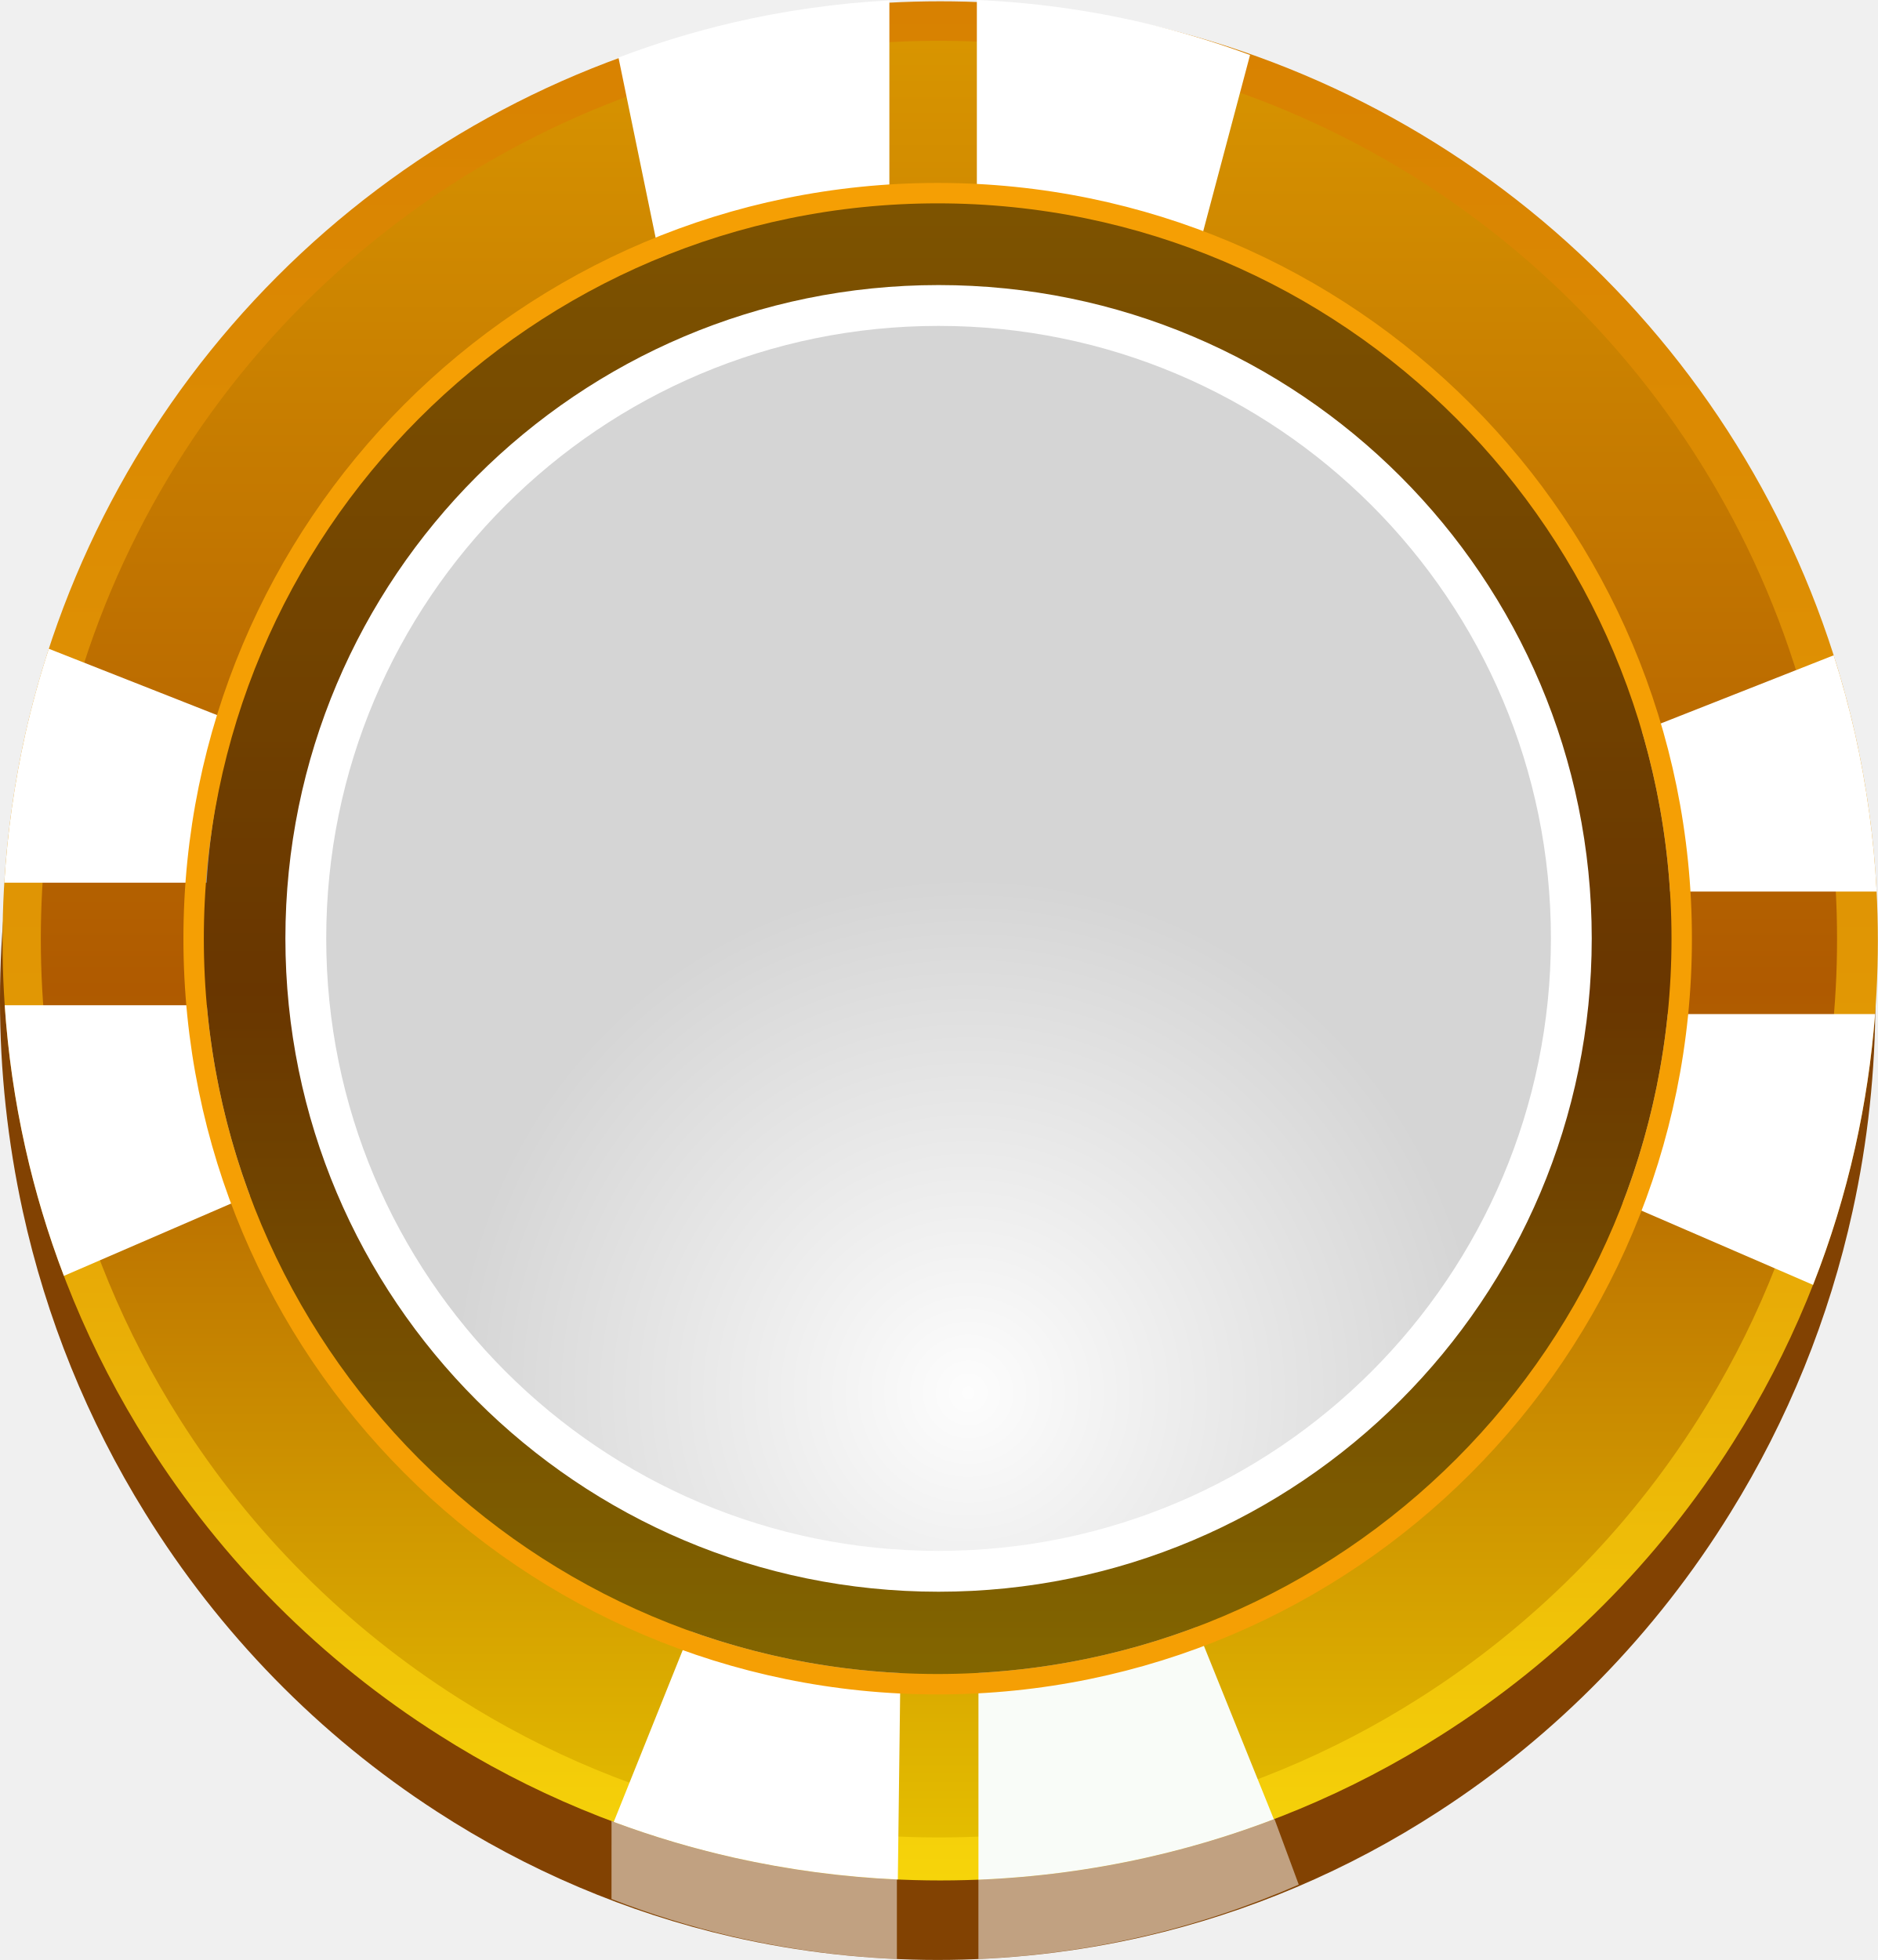
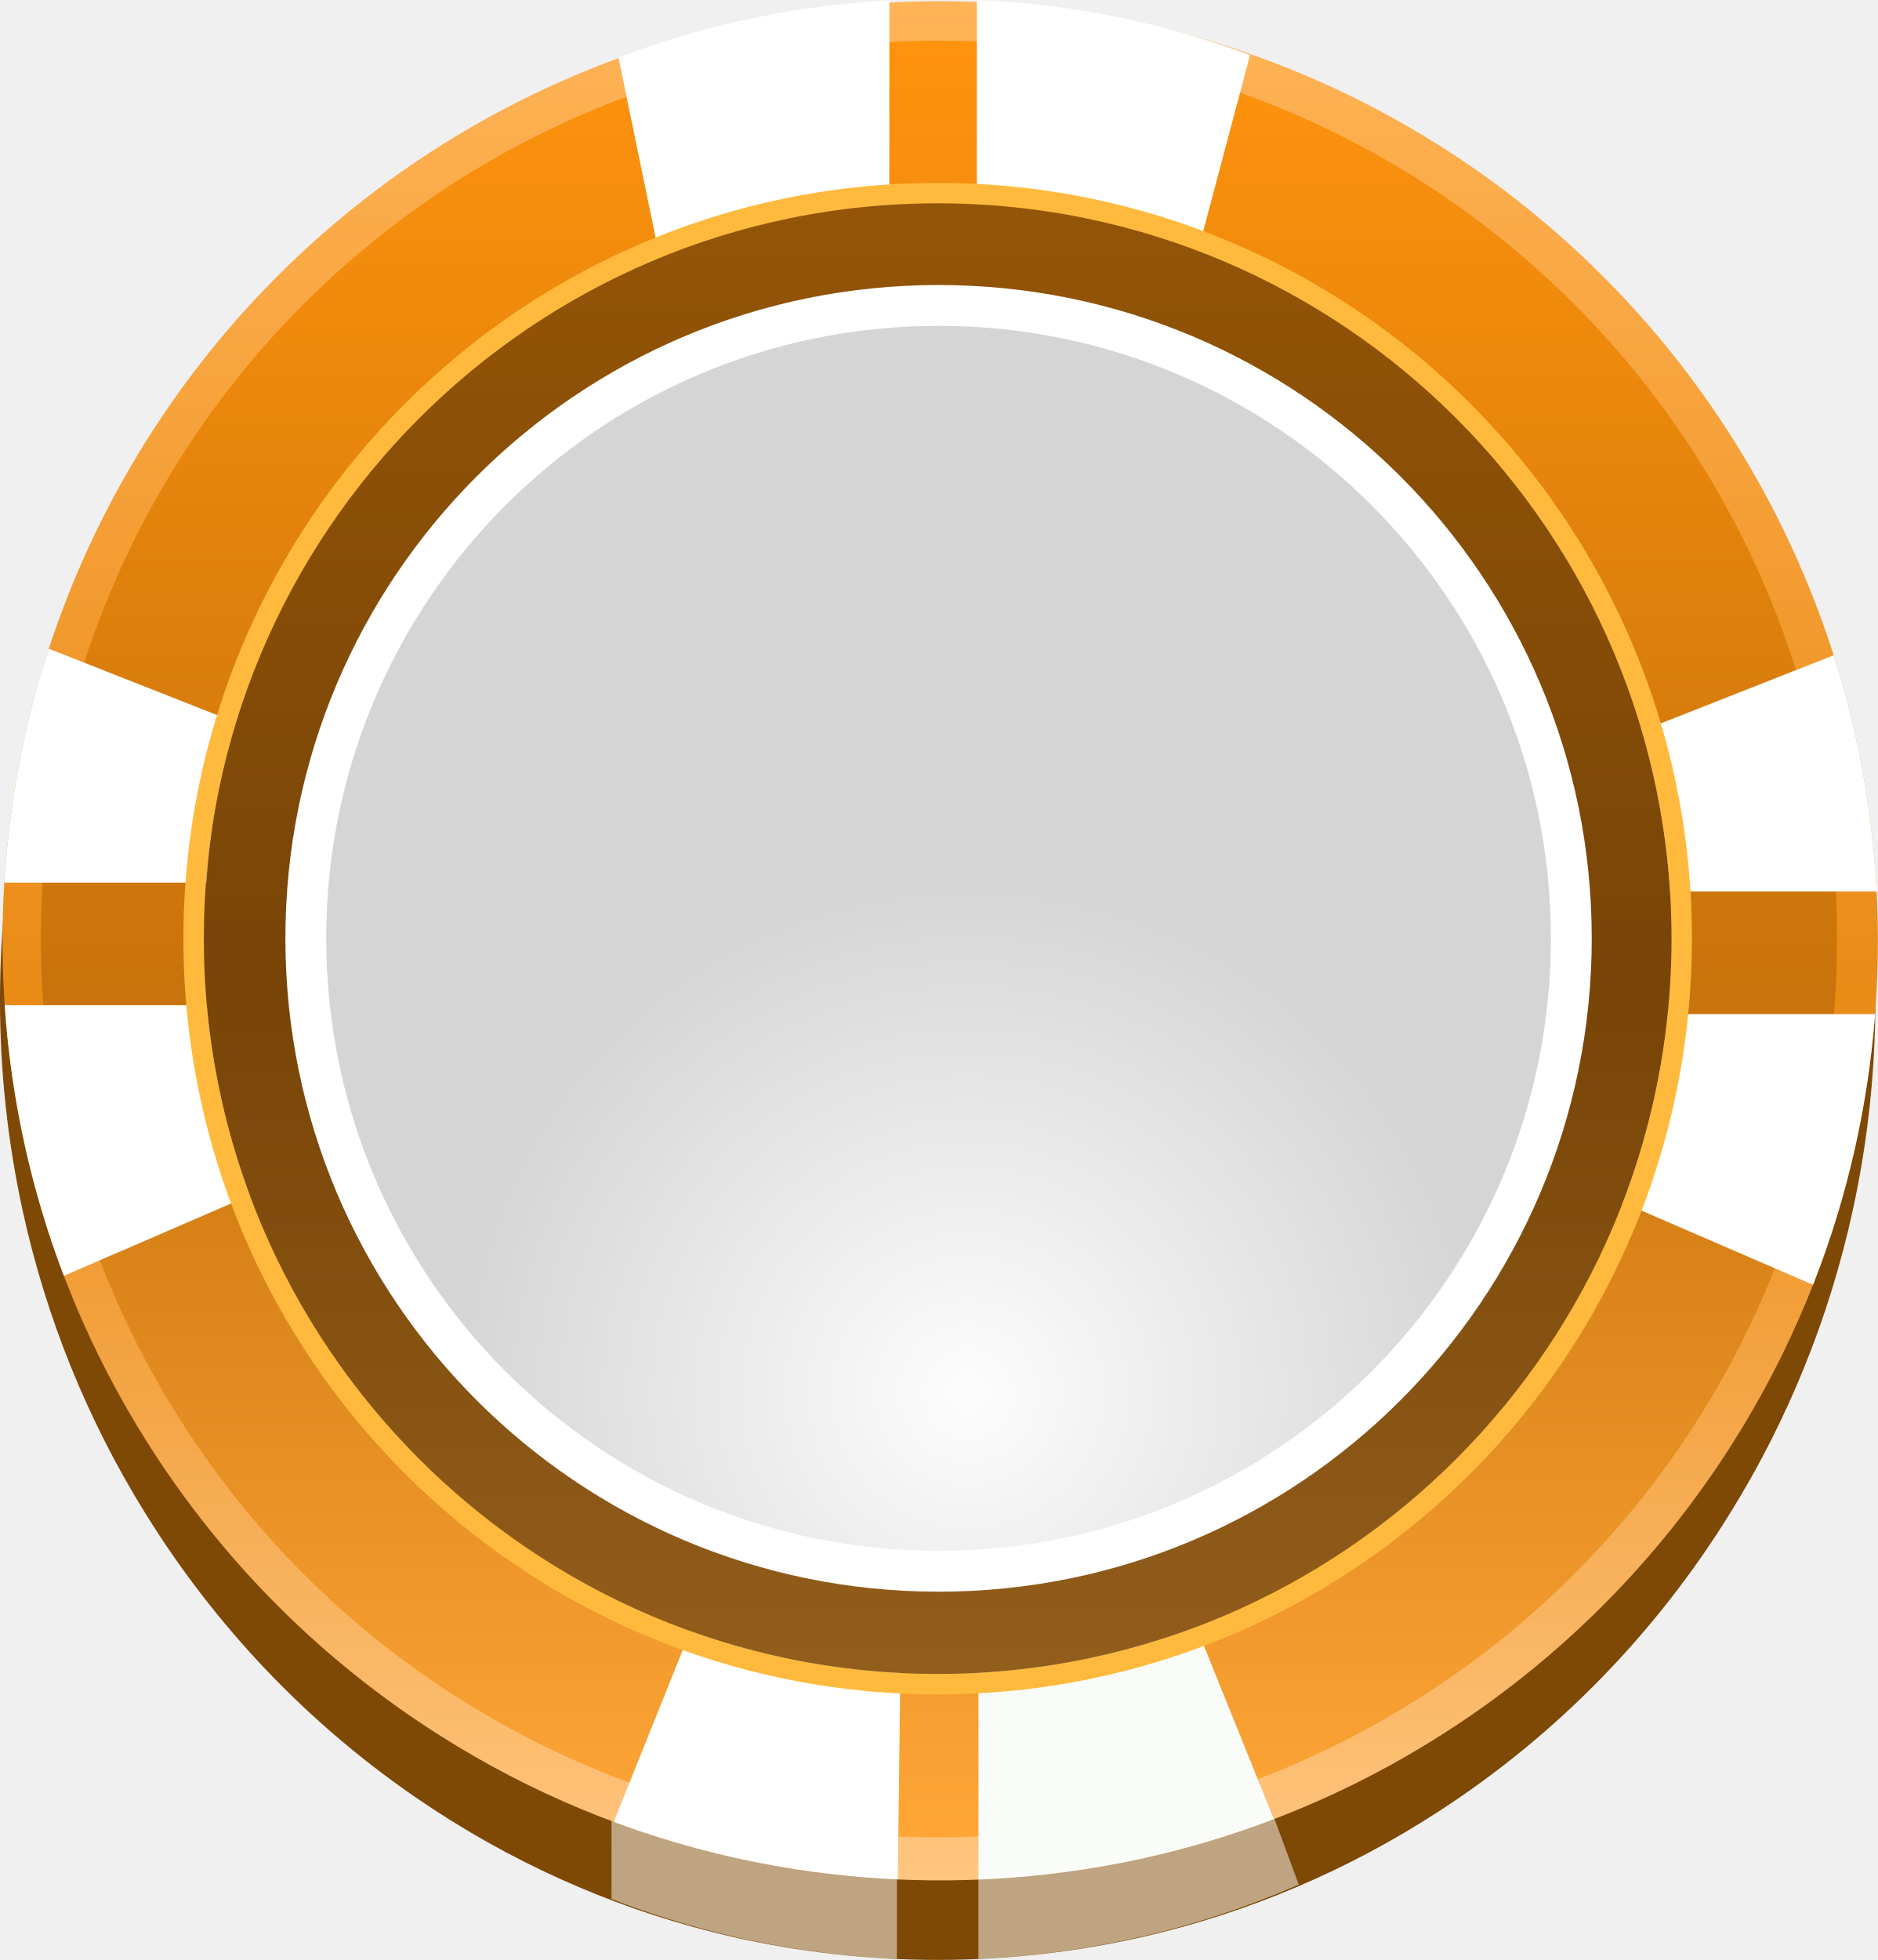
<svg xmlns="http://www.w3.org/2000/svg" width="46" height="48" viewBox="0 0 46 48" fill="none">
-   <path d="M45.938 24.489C45.94 26.228 45.753 27.962 45.381 29.659C44.807 32.282 43.793 34.782 42.385 37.05C40.563 39.999 38.123 42.497 35.242 44.362C33.026 45.803 30.583 46.841 28.021 47.429C24.694 48.189 21.244 48.189 17.918 47.429C15.356 46.841 12.913 45.803 10.697 44.362C7.816 42.497 5.376 39.999 3.553 37.05C2.145 34.782 1.131 32.282 0.557 29.659C-0.186 26.253 -0.186 22.721 0.557 19.315C1.516 14.978 3.656 11.007 6.728 7.863C9.801 4.719 13.68 2.53 17.918 1.549C21.244 0.789 24.694 0.789 28.021 1.549C32.258 2.531 36.137 4.72 39.209 7.864C42.281 11.008 44.421 14.978 45.381 19.315C45.753 21.013 45.94 22.748 45.938 24.489Z" fill="#824202" />
-   <path d="M46 23.042C46.001 24.744 45.814 26.441 45.443 28.102C44.869 30.669 43.855 33.116 42.447 35.336C40.624 38.222 38.184 40.667 35.303 42.492C33.087 43.903 30.644 44.918 28.082 45.493C24.756 46.238 21.306 46.238 17.979 45.493C15.418 44.918 12.974 43.903 10.758 42.492C7.877 40.667 5.437 38.222 3.615 35.336C2.207 33.116 1.193 30.669 0.619 28.102C-0.124 24.768 -0.124 21.311 0.619 17.978C1.578 13.733 3.717 9.847 6.79 6.77C9.862 3.692 13.742 1.55 17.979 0.59C21.306 -0.154 24.756 -0.154 28.082 0.59C32.319 1.551 36.198 3.694 39.271 6.771C42.343 9.848 44.483 13.733 45.443 17.978C45.815 19.64 46.001 21.338 46 23.042Z" fill="url(#paint0_linear_10072_15276)" />
-   <path d="M45 22.999C45.001 24.627 44.822 26.249 44.466 27.837C43.916 30.291 42.945 32.631 41.597 34.754C39.851 37.513 37.514 39.85 34.755 41.596C32.632 42.944 30.292 43.915 27.838 44.465C24.652 45.177 21.348 45.177 18.162 44.465C15.708 43.915 13.368 42.944 11.245 41.596C8.486 39.85 6.149 37.513 4.403 34.754C3.055 32.631 2.084 30.291 1.534 27.837C0.822 24.65 0.822 21.345 1.534 18.157C2.452 14.099 4.502 10.383 7.444 7.441C10.387 4.499 14.103 2.45 18.162 1.533C21.348 0.821 24.652 0.821 27.838 1.533C31.896 2.451 35.612 4.5 38.554 7.442C41.497 10.384 43.547 14.099 44.466 18.157C44.822 19.747 45.001 21.37 45 22.999Z" fill="url(#paint1_linear_10072_15276)" />
-   <path fill-rule="evenodd" clip-rule="evenodd" d="M23.967 46.032V47.976C25.328 47.915 26.684 47.728 28.02 47.416C29.32 47.112 30.59 46.689 31.814 46.154L31.219 44.547C30.199 44.937 29.151 45.253 28.082 45.493C26.725 45.797 25.348 45.977 23.967 46.032Z" fill="white" fill-opacity="0.5" />
-   <path fill-rule="evenodd" clip-rule="evenodd" d="M14.98 44.599L14.979 46.507C15.937 46.878 16.918 47.182 17.918 47.417C19.254 47.728 20.61 47.915 21.97 47.977V46.027C20.631 45.966 19.296 45.788 17.979 45.493C16.958 45.264 15.956 44.965 14.98 44.599Z" fill="white" fill-opacity="0.5" />
-   <path fill-rule="evenodd" clip-rule="evenodd" d="M44.918 16.048C45.12 16.682 45.295 17.325 45.443 17.977C45.727 19.247 45.903 20.537 45.97 21.834H40.909C40.823 20.476 40.587 19.16 40.218 17.9L44.918 16.048Z" fill="white" />
-   <path fill-rule="evenodd" clip-rule="evenodd" d="M39.753 29.451C40.312 27.994 40.688 26.446 40.852 24.835H45.932C45.847 25.933 45.684 27.025 45.443 28.102C45.186 29.25 44.841 30.375 44.412 31.466L39.753 29.451Z" fill="white" />
-   <path fill-rule="evenodd" clip-rule="evenodd" d="M23.929 -0.001C25.302 0.059 26.672 0.246 28.02 0.561C28.904 0.77 29.773 1.033 30.621 1.347L29.352 6.12C27.653 5.363 25.83 4.899 23.929 4.782V-0.001Z" fill="white" />
-   <path fill-rule="evenodd" clip-rule="evenodd" d="M21.786 0.01V4.797C19.807 4.948 17.915 5.474 16.162 6.316L15.15 1.409C16.052 1.067 16.976 0.783 17.918 0.561C19.194 0.263 20.488 0.079 21.786 0.01Z" fill="white" />
-   <path fill-rule="evenodd" clip-rule="evenodd" d="M5.066 24.618C5.212 26.243 5.572 27.805 6.12 29.276L1.565 31.246C1.175 30.224 0.858 29.174 0.619 28.102C0.362 26.952 0.195 25.788 0.115 24.618H5.066Z" fill="white" />
-   <path fill-rule="evenodd" clip-rule="evenodd" d="M0.105 21.617C0.18 20.396 0.351 19.179 0.619 17.978C0.779 17.27 0.971 16.573 1.195 15.888L5.751 17.683C5.382 18.943 5.146 20.26 5.06 21.617H0.105Z" fill="white" />
-   <path fill-rule="evenodd" clip-rule="evenodd" d="M23.968 40.969C25.837 40.866 27.631 40.477 29.305 39.846L31.204 44.553C30.189 44.94 29.146 45.255 28.082 45.493C26.726 45.797 25.349 45.977 23.968 46.033V40.969Z" fill="#F9FCF8" />
-   <path fill-rule="evenodd" clip-rule="evenodd" d="M16.91 39.947C18.53 40.528 20.258 40.883 22.056 40.973L21.993 46.028C20.646 45.968 19.303 45.789 17.98 45.493C16.977 45.268 15.993 44.976 15.034 44.619L16.91 39.947Z" fill="white" />
-   <path d="M22.969 41.246C33.036 41.246 41.195 33.071 41.195 22.988C41.195 12.905 33.036 4.73 22.969 4.73C12.903 4.73 4.743 12.905 4.743 22.988C4.743 33.071 12.903 41.246 22.969 41.246Z" fill="black" fill-opacity="0.4" stroke="#F59F04" stroke-width="0.5" />
-   <path d="M38.491 22.981C38.491 31.542 31.551 38.481 22.991 38.481C14.43 38.481 7.491 31.542 7.491 22.981C7.491 14.421 14.43 7.481 22.991 7.481C31.551 7.481 38.491 14.421 38.491 22.981Z" fill="url(#paint2_radial_10072_15276)" stroke="white" />
+   <path d="M45.938 24.488C45.94 26.227 45.753 27.961 45.381 29.658C44.807 32.28 43.793 34.781 42.385 37.049C40.563 39.998 38.123 42.496 35.242 44.361C33.026 45.802 30.583 46.84 28.021 47.428C24.694 48.188 21.244 48.188 17.918 47.428C15.356 46.84 12.913 45.802 10.697 44.361C7.816 42.496 5.376 39.998 3.553 37.049C2.145 34.781 1.131 32.28 0.557 29.658C-0.186 26.252 -0.186 22.72 0.557 19.314C1.516 14.976 3.656 11.006 6.728 7.862C9.801 4.718 13.68 2.529 17.918 1.548C21.244 0.787 24.694 0.787 28.021 1.548C32.258 2.53 36.137 4.719 39.209 7.863C42.281 11.007 44.421 14.977 45.381 19.314C45.753 21.012 45.94 22.747 45.938 24.488Z" fill="#7E4805" />
+   <path d="M46 23.041C46.001 24.743 45.814 26.44 45.443 28.101C44.869 30.667 43.855 33.115 42.447 35.335C40.624 38.221 38.184 40.665 35.303 42.491C33.087 43.901 30.644 44.917 28.082 45.492C24.756 46.236 21.306 46.236 17.979 45.492C15.417 44.917 12.974 43.901 10.758 42.491C7.877 40.665 5.437 38.221 3.615 35.335C2.207 33.115 1.193 30.667 0.619 28.101C-0.124 24.767 -0.124 21.31 0.619 17.976C1.578 13.732 3.717 9.846 6.79 6.768C9.862 3.691 13.742 1.549 17.979 0.589C21.306 -0.156 24.756 -0.156 28.082 0.589C32.319 1.55 36.198 3.693 39.27 6.77C42.343 9.847 44.483 13.732 45.443 17.976C45.815 19.639 46.001 21.337 46 23.041Z" fill="url(#paint0_linear_10187_103599)" />
+   <path d="M45 22.998C45.001 24.625 44.822 26.248 44.466 27.836C43.916 30.29 42.945 32.63 41.597 34.752C39.851 37.512 37.514 39.849 34.755 41.594C32.632 42.943 30.292 43.914 27.838 44.464C24.652 45.176 21.348 45.176 18.162 44.464C15.708 43.914 13.368 42.943 11.245 41.594C8.486 39.849 6.149 37.512 4.403 34.752C3.055 32.63 2.084 30.29 1.534 27.836C0.822 24.649 0.822 21.343 1.534 18.156C2.452 14.097 4.502 10.382 7.444 7.44C10.387 4.498 14.103 2.449 18.162 1.531C21.348 0.82 24.652 0.82 27.838 1.531C31.896 2.45 35.612 4.499 38.554 7.441C41.497 10.383 43.547 14.098 44.466 18.156C44.822 19.745 45.001 21.369 45 22.998Z" fill="url(#paint1_linear_10187_103599)" />
+   <path fill-rule="evenodd" clip-rule="evenodd" d="M23.967 46.031V47.975C25.328 47.914 26.684 47.727 28.02 47.415C29.32 47.111 30.59 46.688 31.814 46.153L31.219 44.545C30.199 44.935 29.151 45.252 28.082 45.492C26.725 45.796 25.348 45.975 23.967 46.031Z" fill="white" fill-opacity="0.5" />
+   <path fill-rule="evenodd" clip-rule="evenodd" d="M14.98 44.597L14.979 46.506C15.937 46.877 16.918 47.181 17.918 47.415C19.254 47.727 20.61 47.914 21.97 47.975V46.026C20.631 45.965 19.296 45.787 17.979 45.492C16.958 45.263 15.956 44.964 14.98 44.597Z" fill="white" fill-opacity="0.5" />
+   <path fill-rule="evenodd" clip-rule="evenodd" d="M44.918 16.047C45.12 16.68 45.296 17.324 45.443 17.976C45.727 19.245 45.903 20.535 45.97 21.833H40.909C40.823 20.475 40.587 19.158 40.218 17.899L44.918 16.047Z" fill="white" />
+   <path fill-rule="evenodd" clip-rule="evenodd" d="M39.753 29.45C40.313 27.993 40.688 26.445 40.852 24.834H45.932C45.847 25.932 45.684 27.024 45.443 28.101C45.186 29.249 44.841 30.374 44.412 31.465L39.753 29.45Z" fill="white" />
+   <path fill-rule="evenodd" clip-rule="evenodd" d="M23.929 -0.002C25.302 0.057 26.671 0.245 28.02 0.559C28.904 0.769 29.773 1.031 30.621 1.346L29.352 6.119C27.653 5.361 25.83 4.898 23.929 4.78V-0.002Z" fill="white" />
+   <path fill-rule="evenodd" clip-rule="evenodd" d="M21.785 0.009V4.796C19.806 4.947 17.915 5.473 16.162 6.315L15.15 1.407C16.052 1.066 16.976 0.782 17.918 0.559C19.194 0.262 20.487 0.078 21.785 0.009Z" fill="white" />
+   <path fill-rule="evenodd" clip-rule="evenodd" d="M5.066 24.617C5.211 26.241 5.572 27.804 6.12 29.275L1.564 31.245C1.175 30.223 0.858 29.172 0.619 28.101C0.362 26.951 0.194 25.786 0.115 24.617H5.066Z" fill="white" />
+   <path fill-rule="evenodd" clip-rule="evenodd" d="M0.105 21.616C0.18 20.395 0.351 19.177 0.619 17.976C0.778 17.269 0.971 16.572 1.195 15.887L5.751 17.682C5.382 18.942 5.146 20.258 5.06 21.616H0.105Z" fill="white" />
+   <path fill-rule="evenodd" clip-rule="evenodd" d="M23.968 40.967C25.837 40.865 27.631 40.476 29.305 39.844L31.204 44.551C30.189 44.939 29.146 45.253 28.082 45.492C26.726 45.796 25.349 45.975 23.968 46.031V40.967Z" fill="#F9FCF8" />
+   <path fill-rule="evenodd" clip-rule="evenodd" d="M16.91 39.946C18.53 40.527 20.258 40.882 22.055 40.972L21.992 46.027C20.646 45.966 19.303 45.788 17.98 45.492C16.977 45.267 15.993 44.975 15.034 44.617L16.91 39.946Z" fill="white" />
+   <path d="M22.969 41.245C33.036 41.245 41.195 33.07 41.195 22.987C41.195 12.904 33.036 4.729 22.969 4.729C12.903 4.729 4.743 12.904 4.743 22.987C4.743 33.07 12.903 41.245 22.969 41.245Z" fill="black" fill-opacity="0.4" stroke="#FFBA3D" stroke-width="0.5" />
+   <path d="M38.491 22.98C38.491 31.54 31.551 38.48 22.991 38.48C14.43 38.48 7.491 31.54 7.491 22.98C7.491 14.42 14.43 7.48 22.991 7.48C31.551 7.48 38.491 14.42 38.491 22.98Z" fill="url(#paint2_radial_10187_103599)" stroke="white" />
  <defs>
-     <linearGradient id="paint0_linear_10072_15276" x1="23.031" y1="0.032" x2="23.031" y2="46.052" gradientUnits="userSpaceOnUse">
-       <stop stop-color="#D88101" />
-       <stop offset="0.529" stop-color="#E19704" />
-       <stop offset="1" stop-color="#F6D40A" />
+     <linearGradient id="paint0_linear_10187_103599" x1="23.031" y1="0.031" x2="23.031" y2="46.05" gradientUnits="userSpaceOnUse">
+       <stop stop-color="#FFB457" />
+       <stop offset="0.529" stop-color="#EA8B16" />
+       <stop offset="1" stop-color="#FFC680" />
    </linearGradient>
-     <linearGradient id="paint1_linear_10072_15276" x1="23" y1="0.999" x2="23" y2="44.999" gradientUnits="userSpaceOnUse">
-       <stop stop-color="#D89500" />
-       <stop offset="0.529" stop-color="#AF5A00" />
-       <stop offset="1" stop-color="#E4BD00" />
+     <linearGradient id="paint1_linear_10187_103599" x1="23" y1="0.998" x2="23" y2="44.998" gradientUnits="userSpaceOnUse">
+       <stop stop-color="#FF930D" />
+       <stop offset="0.529" stop-color="#C8730B" />
+       <stop offset="1" stop-color="#FFA637" />
    </linearGradient>
-     <radialGradient id="paint2_radial_10072_15276" cx="0" cy="0" r="1" gradientUnits="userSpaceOnUse" gradientTransform="translate(23.7151 34.0842) rotate(90) scale(15.3089)">
+     <radialGradient id="paint2_radial_10187_103599" cx="0" cy="0" r="1" gradientUnits="userSpaceOnUse" gradientTransform="translate(23.7151 34.083) rotate(90) scale(15.3089)">
      <stop stop-color="#FDFDFD" />
      <stop offset="0.825" stop-color="#D5D5D5" />
    </radialGradient>
  </defs>
</svg>
